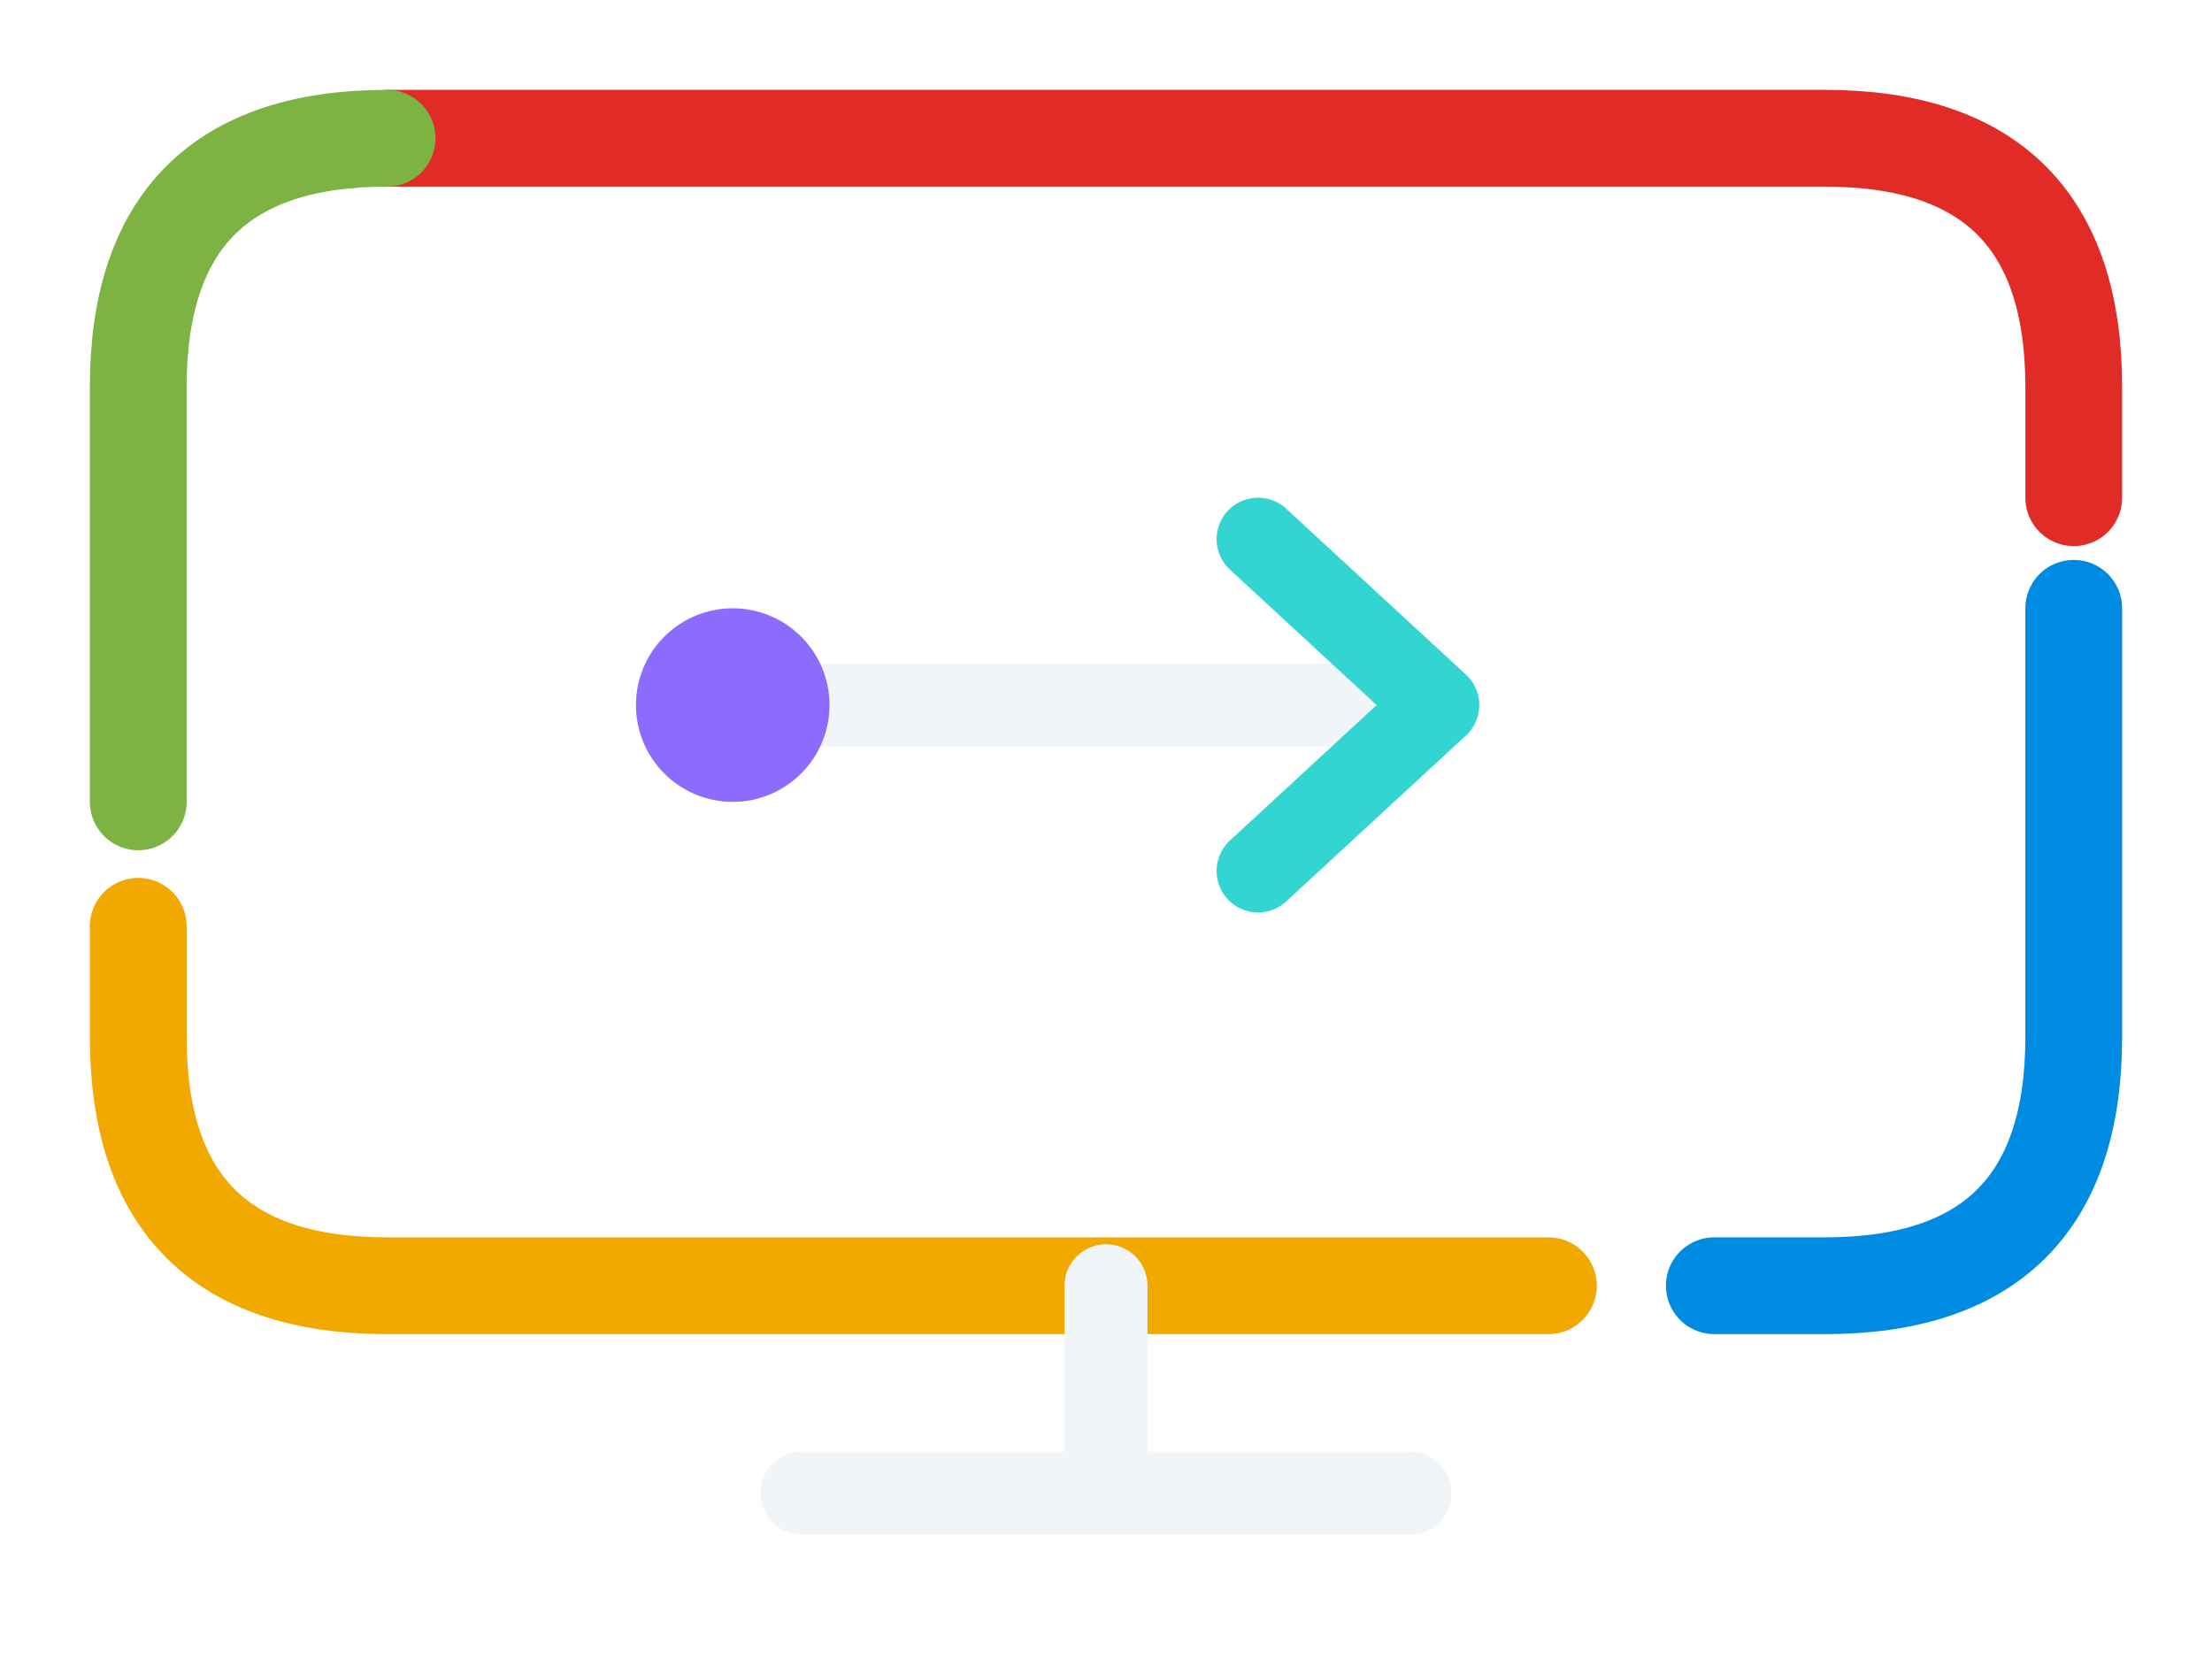
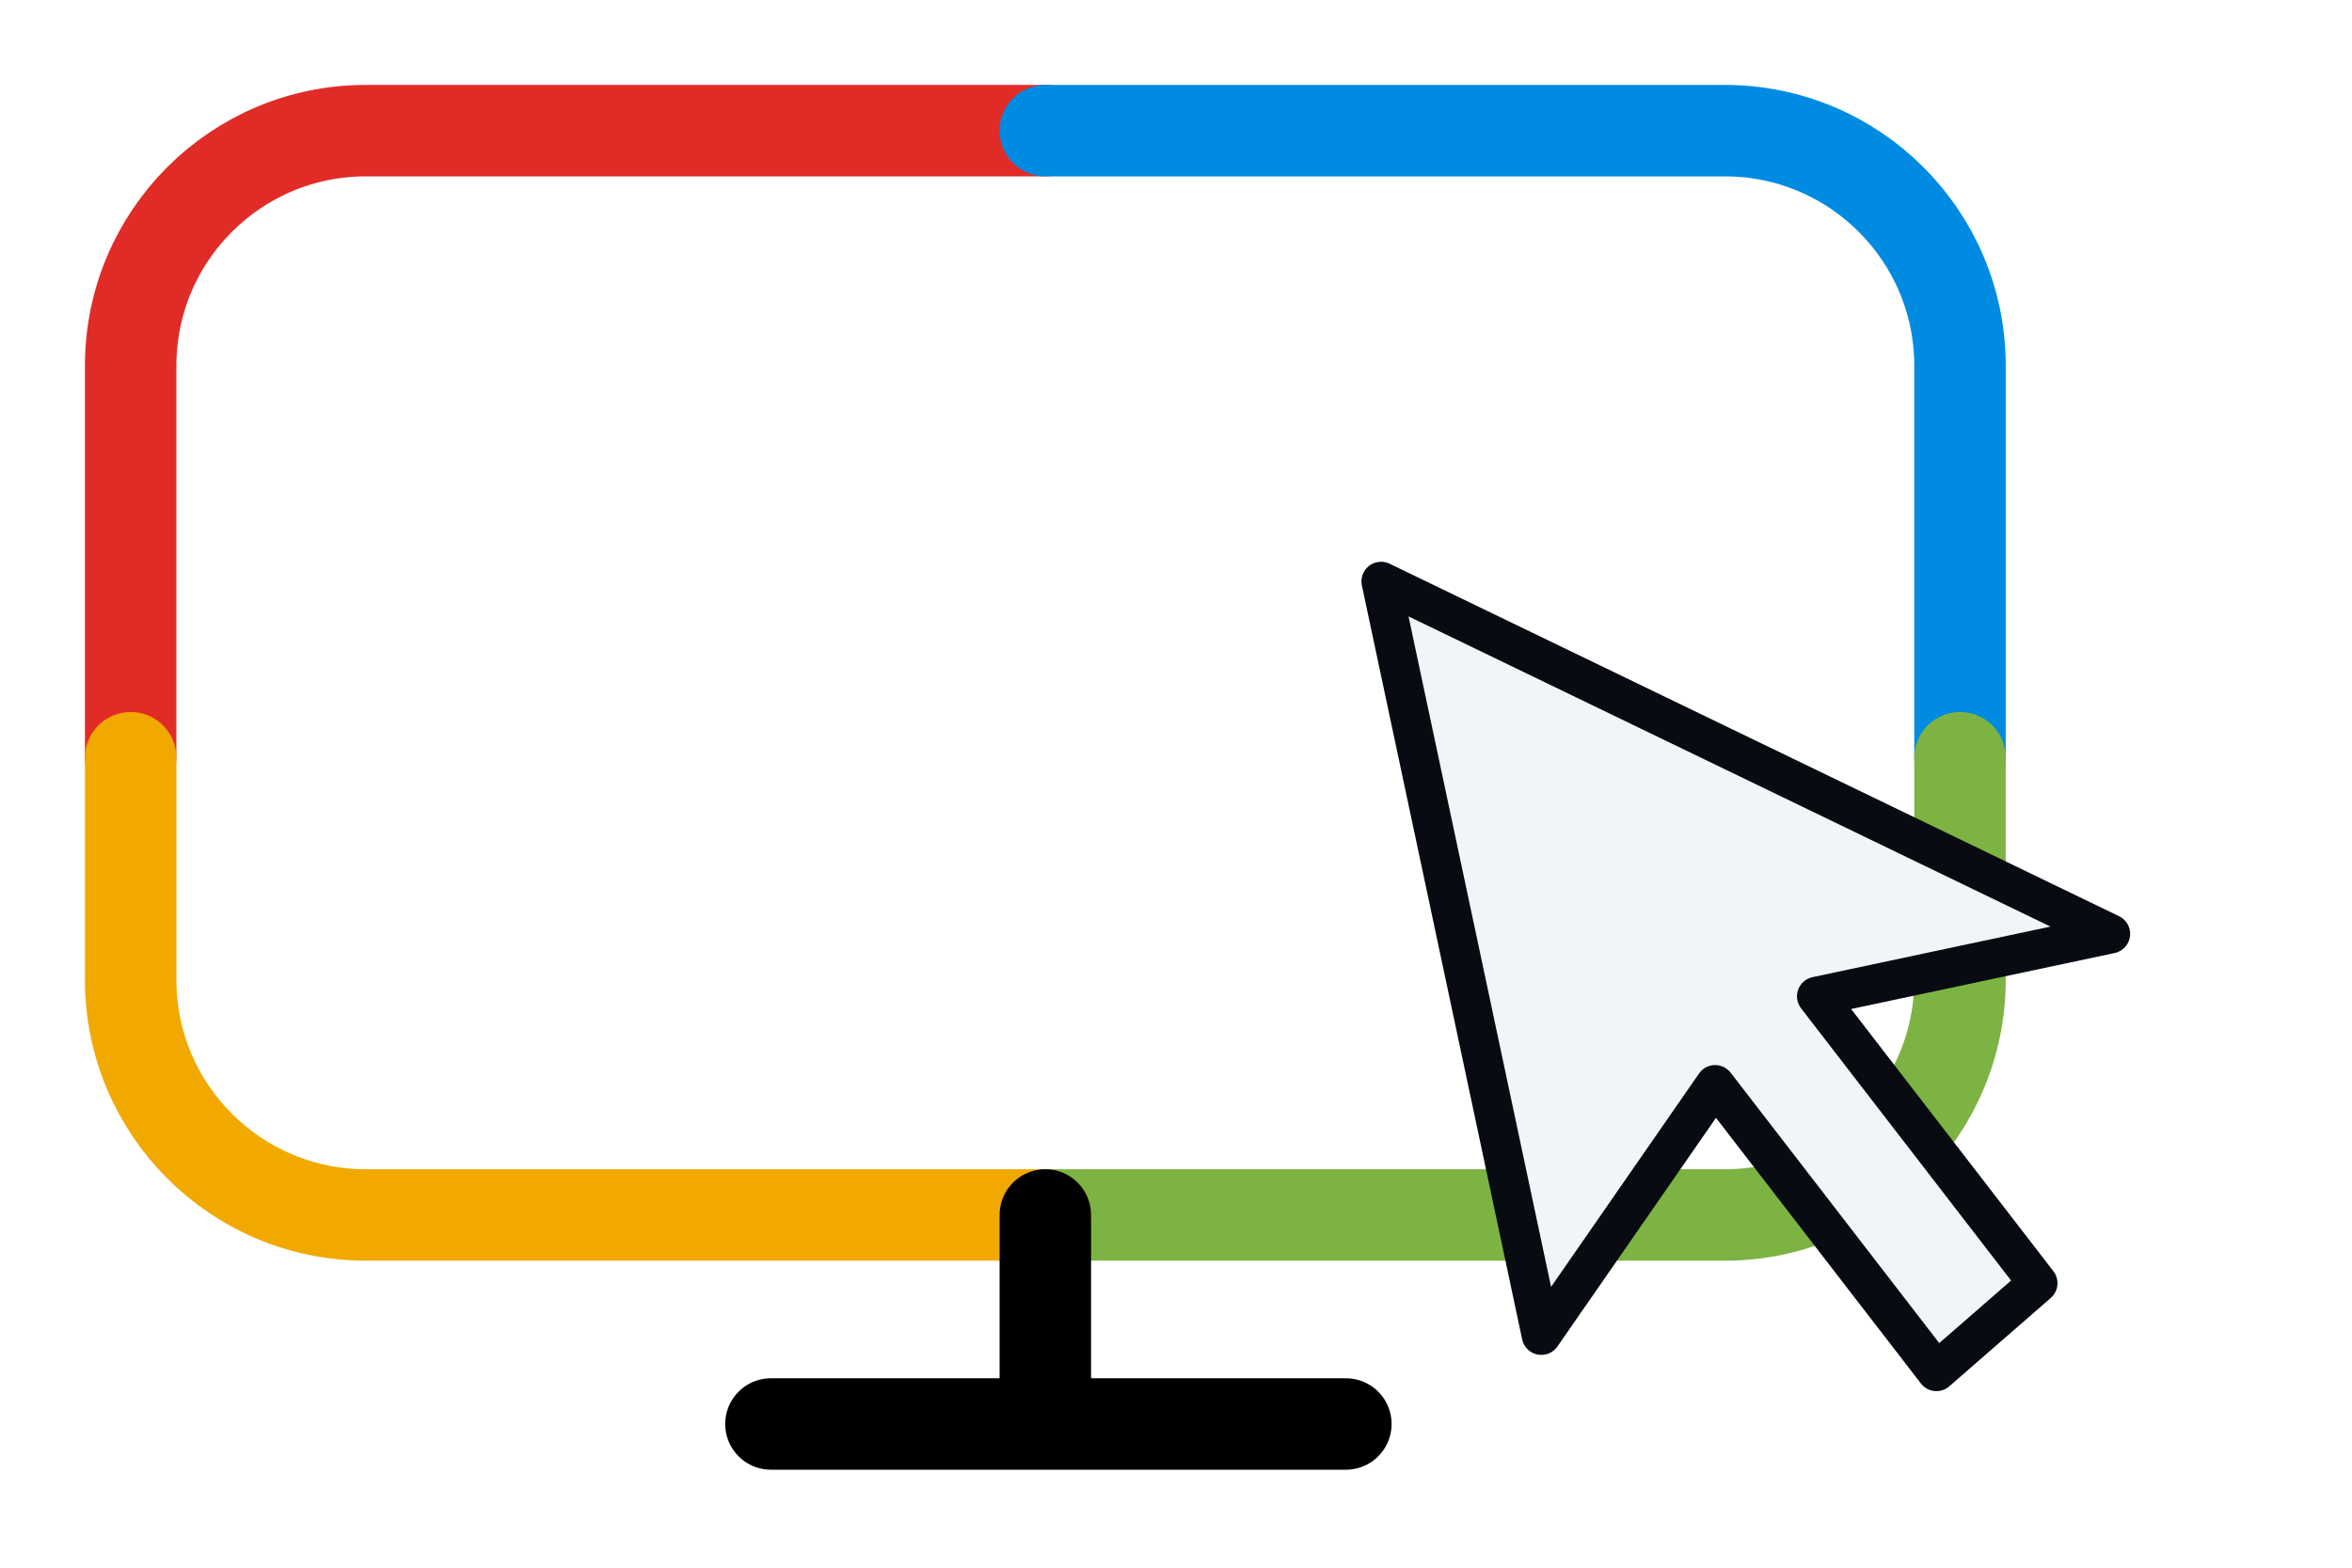
- <svg xmlns="http://www.w3.org/2000/svg" viewBox="0 0 160 120" role="img" aria-labelledby="title desc">
+ <svg xmlns="http://www.w3.org/2000/svg" viewBox="0 0 180 120" role="img" aria-labelledby="title desc">
  <g id="monitor-contour" fill="none" stroke-width="7" stroke-linecap="round" stroke-linejoin="round">
-     <path id="red-segment" stroke="#E12B26" d="M28 10h104q18 0 18 18v8" />
-     <path id="blue-segment" stroke="#008BE2" d="M150 44v31q0 18-18 18h-8" />
-     <path id="gold-segment" stroke="#F1A900" d="M112 93H28q-18 0-18-18v-8" />
-     <path id="green-segment" stroke="#7CB342" d="M10 58V28q0-18 18-18" />
+     <path id="red-segment" stroke="#E12B26" d="M10 58V28a18 18 0 0 1 18-18h52" />
+     <path id="blue-segment" stroke="#008BE2" d="M80 10h52a18 18 0 0 1 18 18v30" />
+     <path id="green-segment" stroke="#7CB342" d="M150 58v17a18 18 0 0 1-18 18H80" />
+     <path id="gold-segment" stroke="#F1A900" d="M80 93H28a18 18 0 0 1-18-18V58" />
  </g>
-   <g id="monitor-stand" fill="none" stroke="#F1F5F7" stroke-width="6" stroke-linecap="round">
-     <path d="M58 108h44M80 93v15" />
+   <style>
+     .monitor-stand{stroke:#000000}
+     @media (prefers-color-scheme:dark){.monitor-stand{stroke:#F1F5F7}}
+   </style>
+   <g id="monitor-stand" class="monitor-stand" fill="none" stroke-width="7" stroke-linecap="round">
+     <path d="M59 109h44M80 93v15" />
  </g>
-   <g id="remote-symbol" fill="none" stroke-linecap="round" stroke-linejoin="round">
-     <path d="M53 51h49" stroke="#F1F5F7" stroke-width="6" />
-     <path d="m91 39 13 12-13 12" stroke="#32D5D2" stroke-width="6" />
-     <circle cx="53" cy="51" r="7" fill="#8B6CFF" stroke="none" />
+   <g id="cursor" transform="translate(107 38) rotate(-12 18 30)">
+     <path d="M4 3v59l17-16 12 25 9-5-12-25h23z" fill="#F1F5F7" stroke="#080B12" stroke-width="3" stroke-linejoin="round" />
  </g>
</svg>
